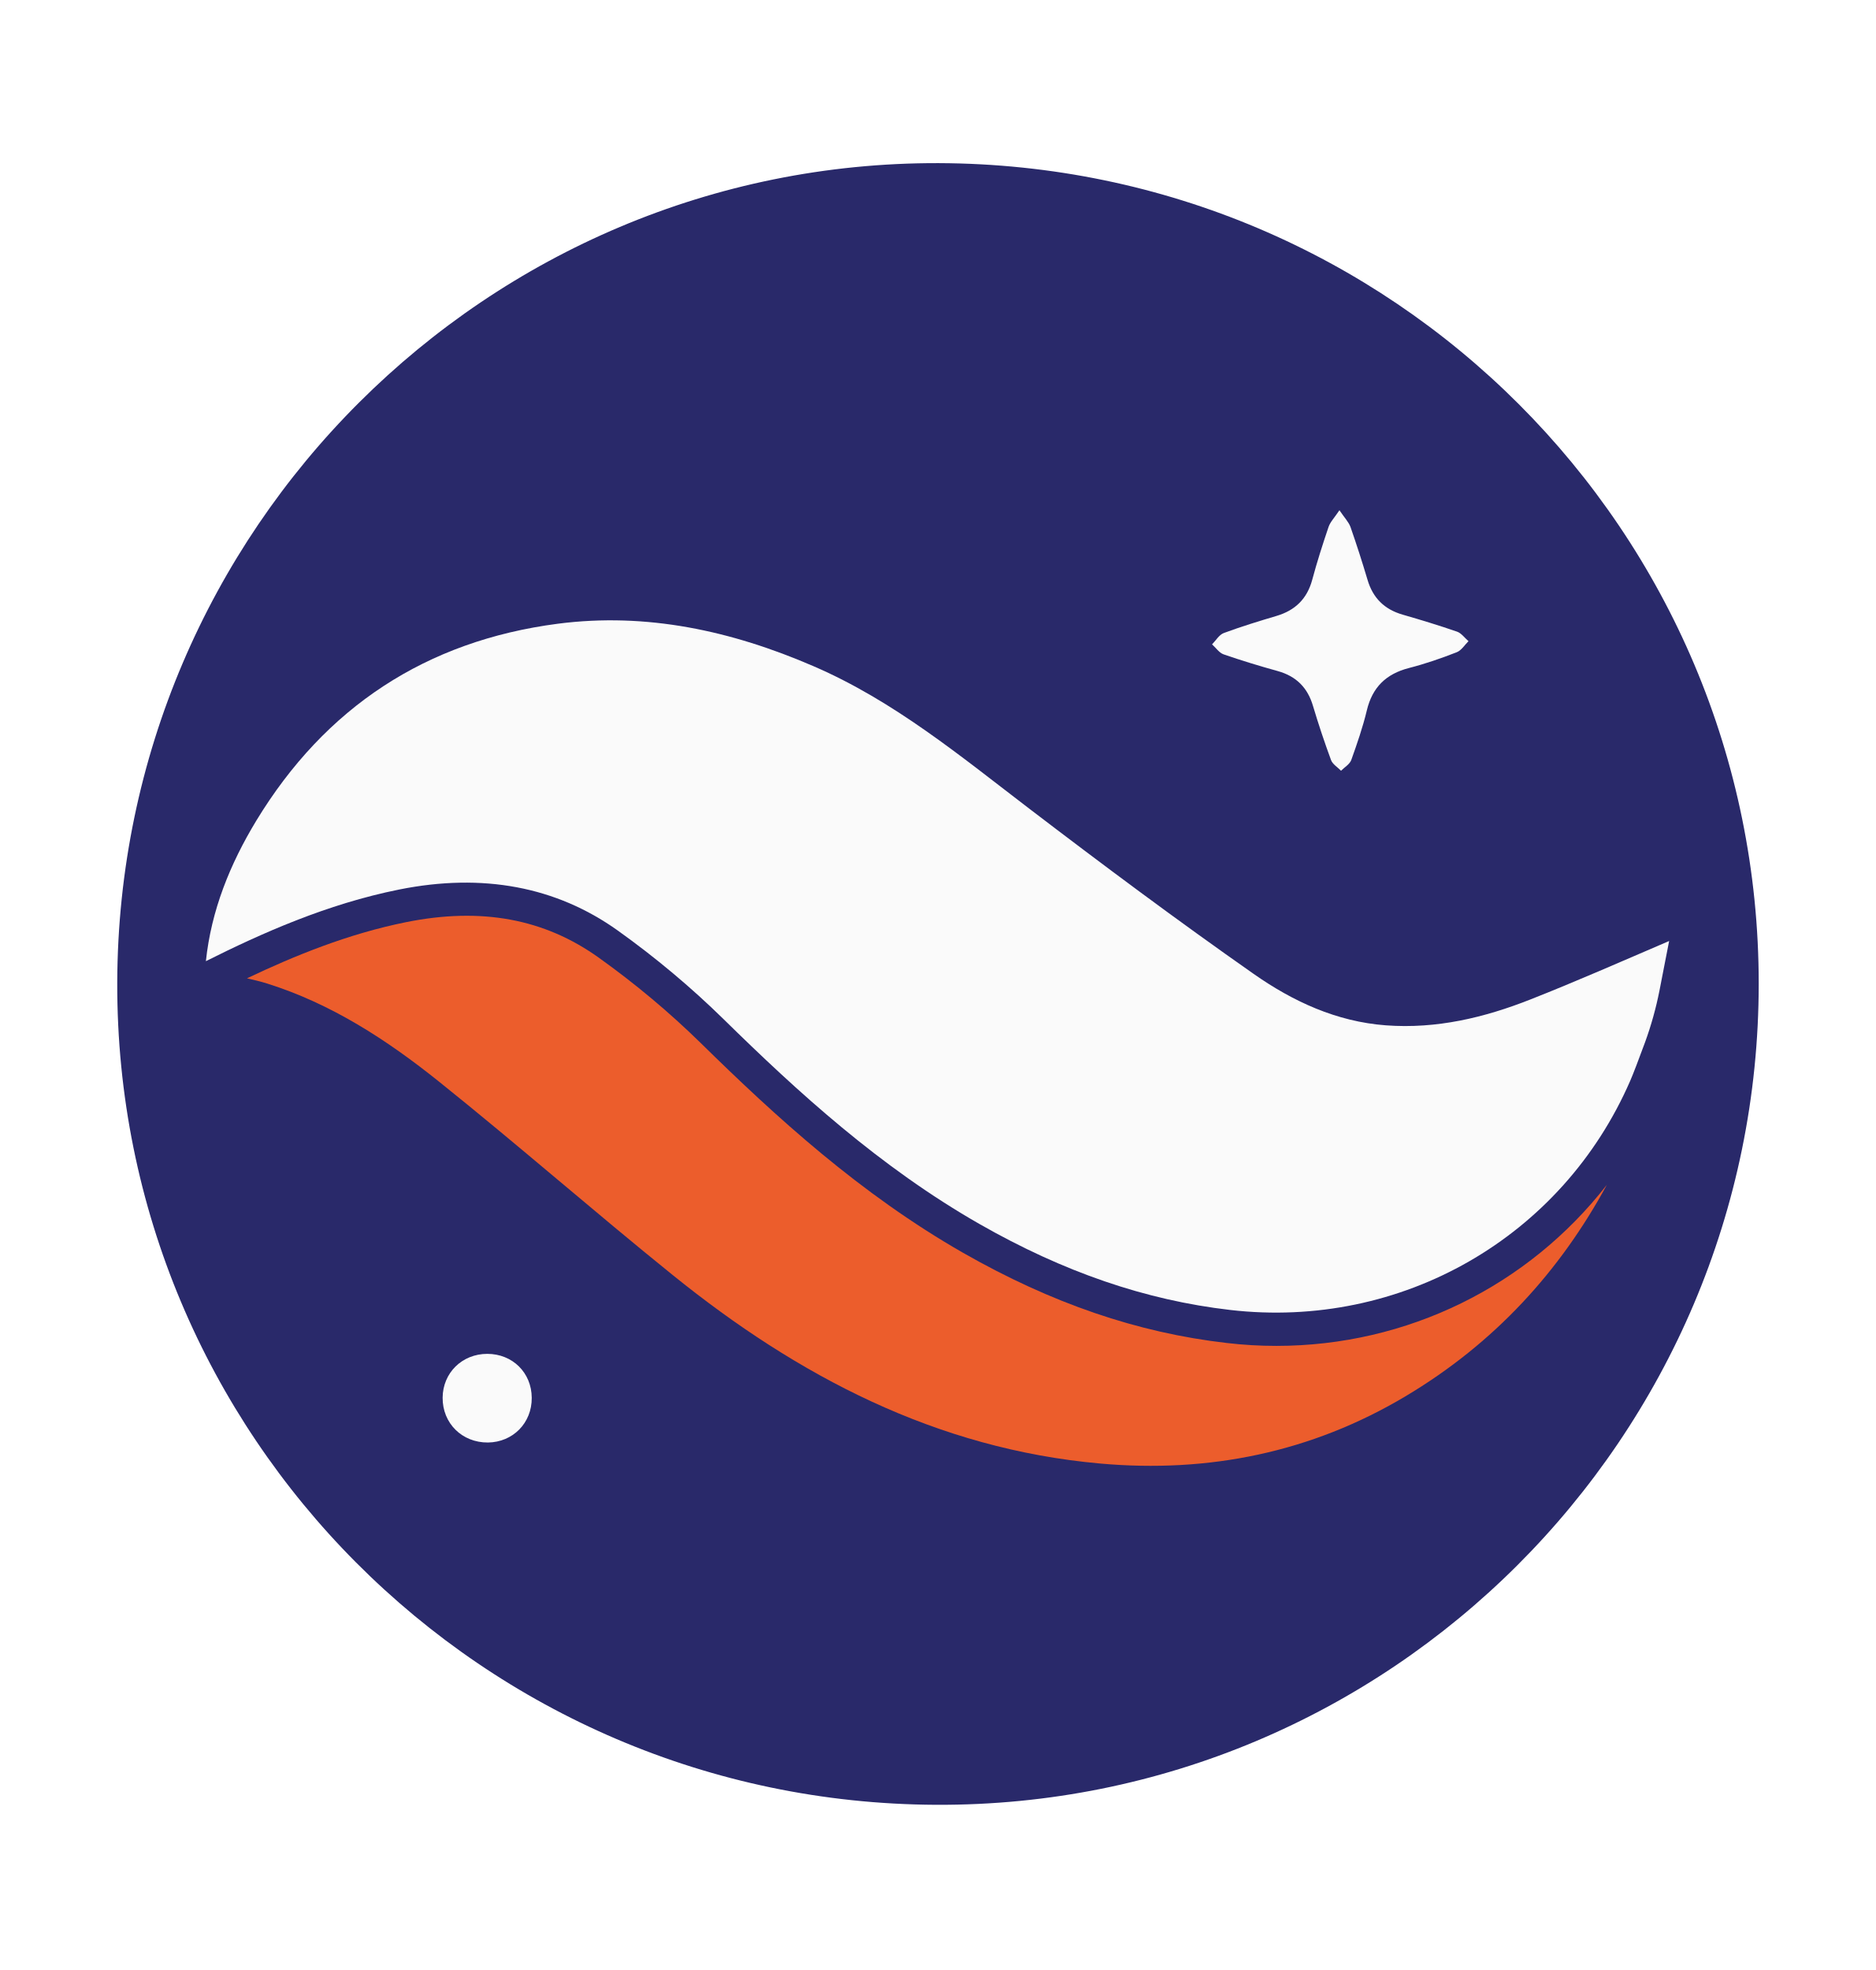
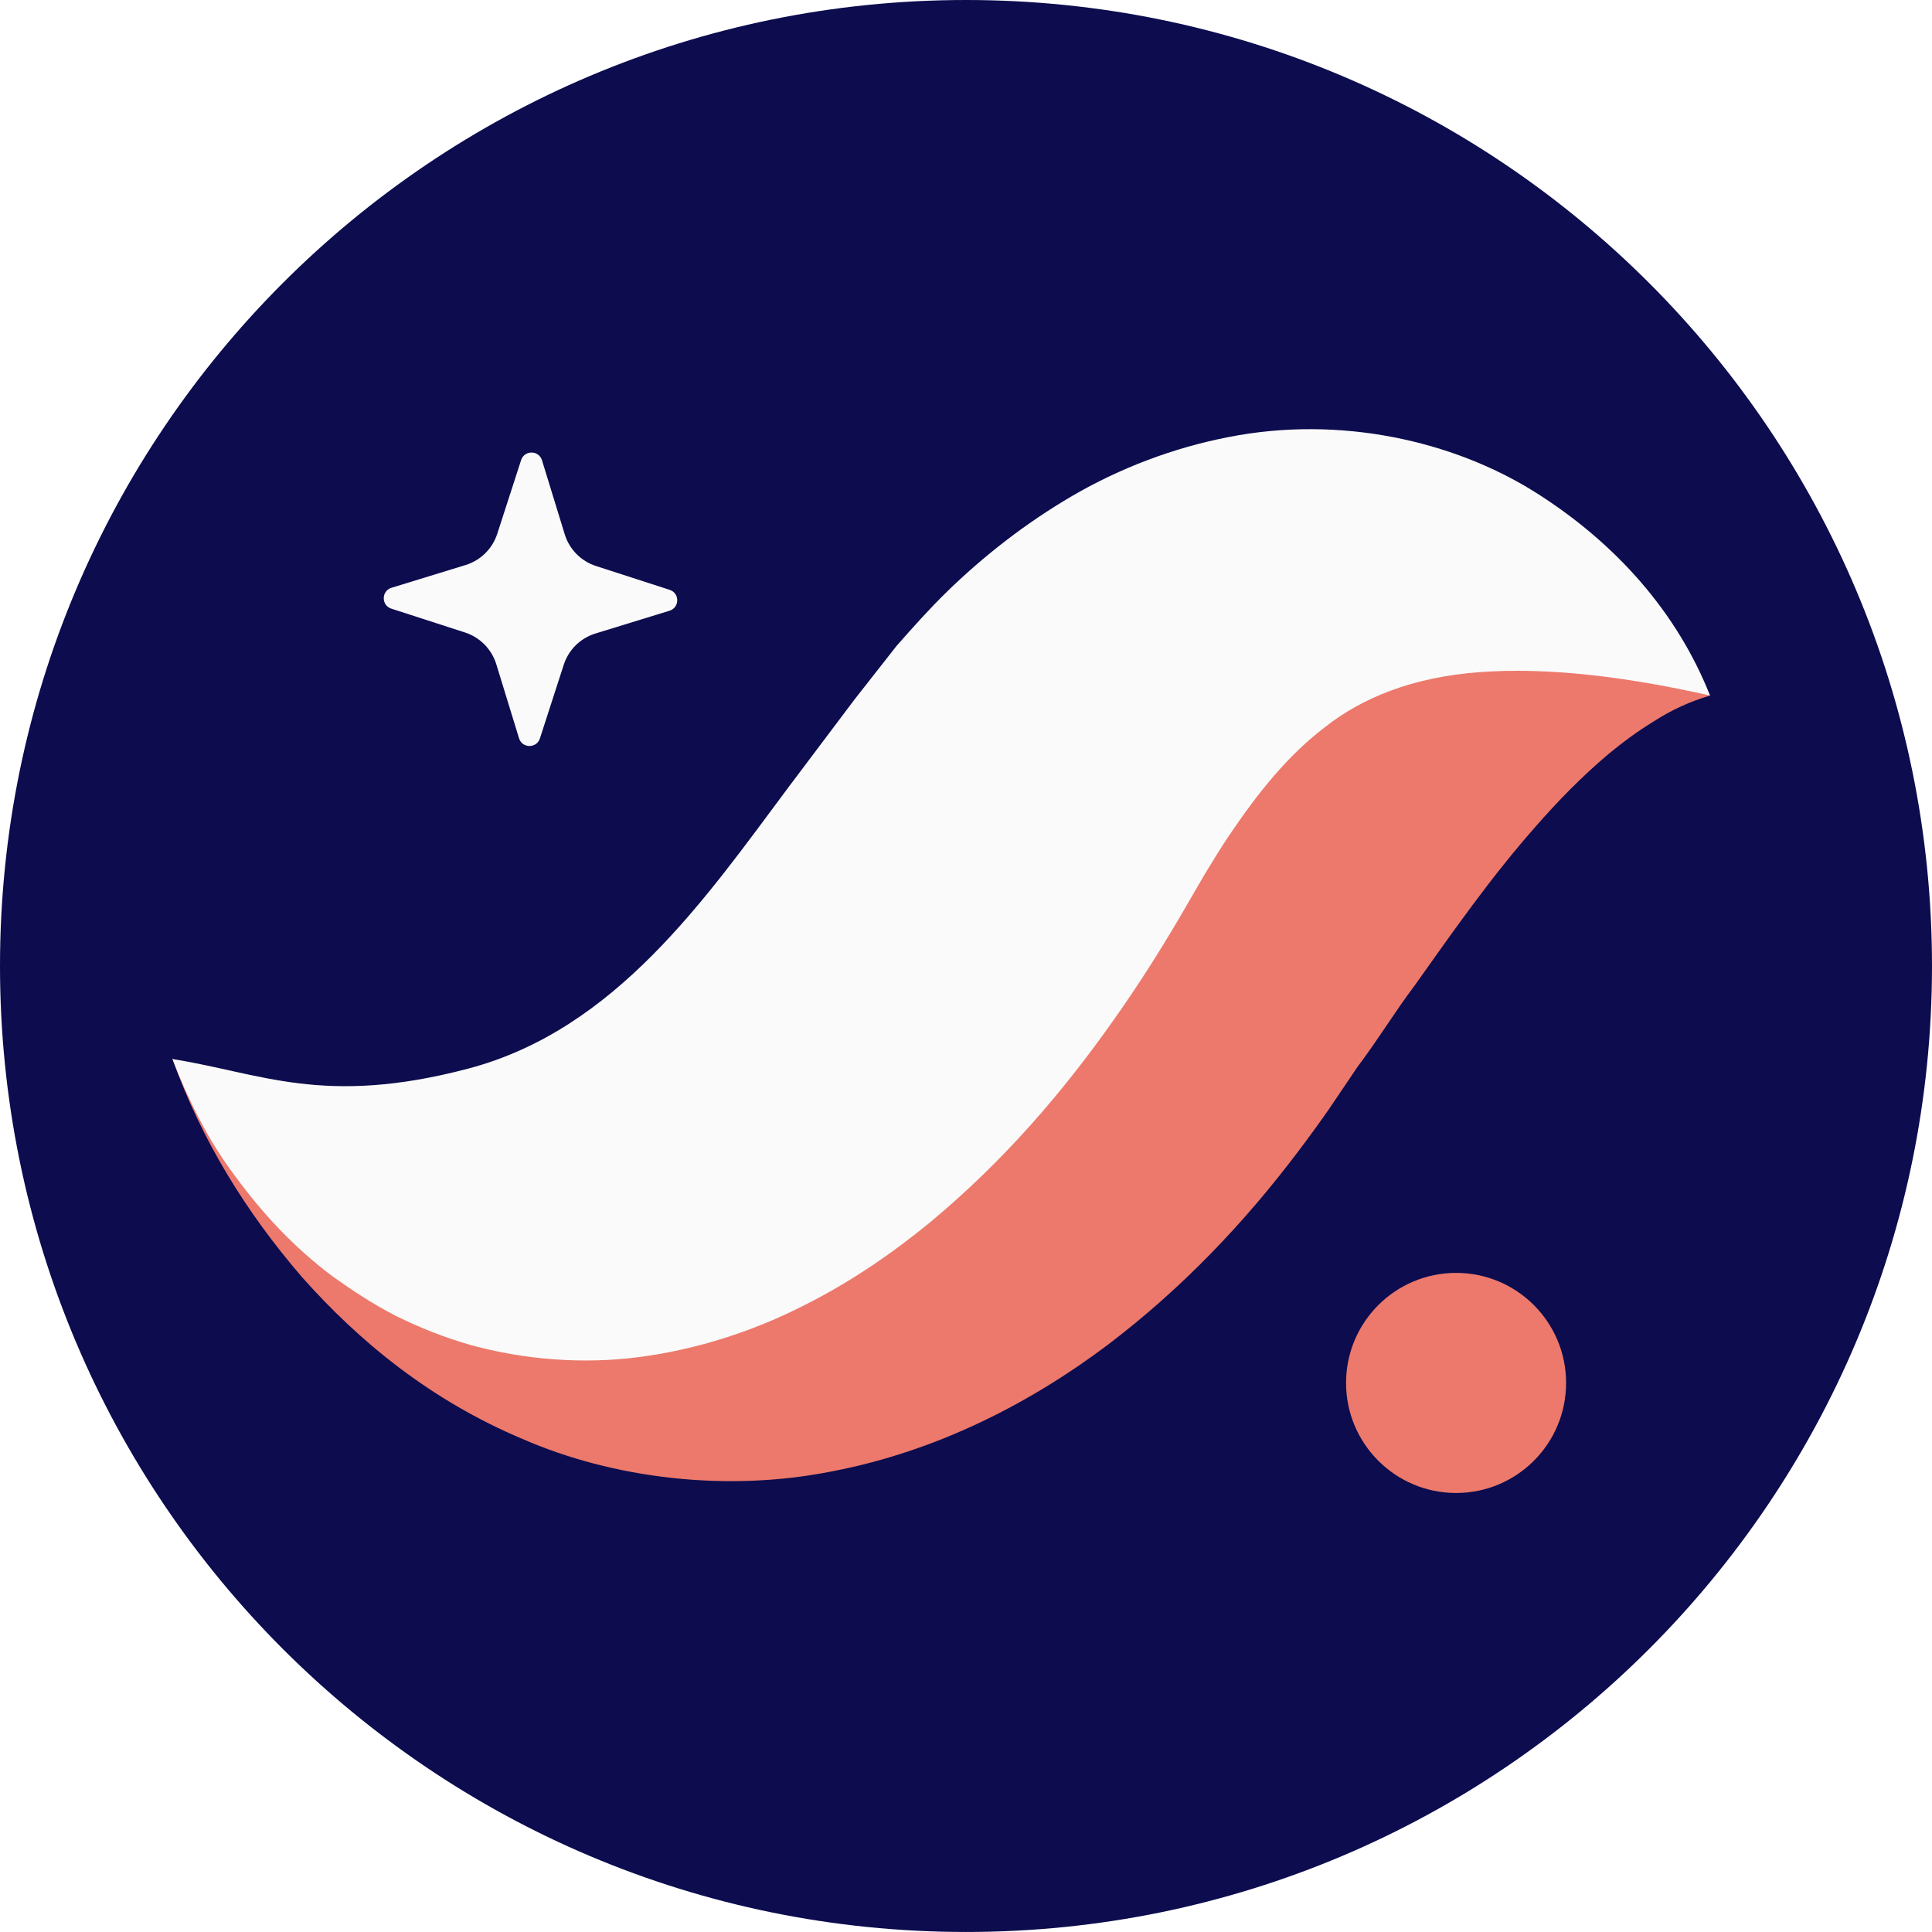
- <svg xmlns="http://www.w3.org/2000/svg" width="20" height="21" viewBox="0 0 20 21" fill="none">
-   <path d="M10.006 1.739C14.845 1.754 18.75 5.661 18.75 10.486C18.75 15.329 14.808 19.262 9.978 19.239C5.144 19.217 1.237 15.295 1.25 10.476C1.263 5.646 5.193 1.725 10.006 1.739Z" fill="#29296A" />
-   <path d="M4.257 9.482C5.146 9.304 5.931 9.451 6.587 9.92C6.989 10.207 7.368 10.525 7.713 10.863C8.503 11.639 9.381 12.441 10.441 13.047C11.339 13.56 12.214 13.86 13.115 13.964C14.939 14.175 16.654 13.192 17.381 11.519C17.408 11.458 17.474 11.286 17.538 11.111C17.603 10.933 17.655 10.747 17.692 10.559L17.795 10.031C17.287 10.249 16.806 10.461 16.319 10.653C15.826 10.848 15.315 10.97 14.776 10.93C14.249 10.891 13.784 10.675 13.366 10.382C12.555 9.814 11.76 9.221 10.973 8.62C10.241 8.061 9.531 7.472 8.674 7.102C7.8 6.724 6.895 6.526 5.946 6.649C4.543 6.832 3.467 7.539 2.732 8.749C2.452 9.211 2.252 9.705 2.195 10.246C2.786 9.95 3.484 9.637 4.257 9.482H4.257Z" fill="#FAFAFA" />
-   <path d="M13.608 14.347C13.432 14.347 13.256 14.337 13.078 14.316C12.127 14.207 11.209 13.892 10.268 13.355C9.173 12.729 8.275 11.909 7.468 11.116C7.136 10.791 6.772 10.486 6.384 10.209C5.803 9.793 5.131 9.669 4.33 9.83C3.713 9.954 3.139 10.188 2.633 10.429C2.705 10.445 2.776 10.462 2.847 10.484C3.532 10.699 4.126 11.086 4.679 11.529C5.52 12.203 6.332 12.914 7.171 13.591C8.507 14.67 9.983 15.445 11.728 15.601C12.887 15.705 13.981 15.482 14.983 14.885C15.939 14.316 16.633 13.547 17.131 12.63C16.293 13.707 15.004 14.347 13.608 14.347H13.608Z" fill="#EC5D2C" />
-   <path d="M14.28 5.439C14.335 5.521 14.379 5.565 14.398 5.618C14.463 5.804 14.523 5.991 14.579 6.179C14.636 6.374 14.759 6.496 14.954 6.552C15.148 6.608 15.342 6.667 15.533 6.733C15.58 6.749 15.615 6.8 15.656 6.835C15.615 6.875 15.58 6.934 15.53 6.953C15.364 7.018 15.193 7.077 15.021 7.121C14.777 7.184 14.631 7.326 14.572 7.573C14.529 7.753 14.468 7.928 14.406 8.102C14.389 8.147 14.335 8.178 14.297 8.216C14.26 8.178 14.206 8.146 14.19 8.101C14.12 7.911 14.056 7.719 13.998 7.525C13.941 7.331 13.82 7.209 13.624 7.154C13.429 7.1 13.235 7.041 13.044 6.975C12.997 6.958 12.963 6.905 12.922 6.869C12.963 6.827 12.997 6.767 13.047 6.748C13.231 6.68 13.419 6.622 13.608 6.566C13.808 6.507 13.935 6.384 13.99 6.18C14.041 5.99 14.101 5.803 14.164 5.617C14.182 5.564 14.226 5.52 14.28 5.439H14.28Z" fill="#FAFAFA" />
-   <path d="M5.669 14.901C5.671 15.169 5.468 15.374 5.202 15.377C4.926 15.379 4.717 15.172 4.719 14.899C4.721 14.634 4.927 14.432 5.195 14.432C5.464 14.432 5.668 14.633 5.669 14.901H5.669Z" fill="#FAFAFA" />
+ <svg xmlns="http://www.w3.org/2000/svg" width="158" height="158" viewBox="0 0 158 158" fill="none">
+   <path fill-rule="evenodd" clip-rule="evenodd" d="M-3.68439e-06 78.999C-3.68439e-06 122.629 35.368 157.998 78.999 157.998C122.629 157.998 158 122.629 158 78.999C158 35.368 122.629 0 78.999 0C35.368 0 -3.68439e-06 35.368 -3.68439e-06 78.999Z" fill="#0C0C4F" />
+   <path fill-rule="evenodd" clip-rule="evenodd" d="M44.154 60.388L46.104 54.363C46.501 53.137 47.468 52.184 48.698 51.808L54.752 49.946C55.59 49.69 55.597 48.508 54.766 48.238L48.739 46.288C47.515 45.892 46.562 44.925 46.184 43.695L44.324 37.641C44.068 36.805 42.886 36.796 42.616 37.629L40.666 43.654C40.27 44.877 39.303 45.831 38.073 46.209L32.018 48.068C31.18 48.327 31.171 49.507 32.005 49.776L38.032 51.726C39.255 52.123 40.209 53.092 40.587 54.322L42.446 60.374C42.702 61.212 43.885 61.221 44.154 60.388Z" fill="#FAFAFA" />
+   <path fill-rule="evenodd" clip-rule="evenodd" d="M139.848 56.881C137.352 54.09 133.457 52.519 129.67 51.874C125.853 51.255 121.85 51.313 118.082 51.982C110.457 53.272 103.53 56.429 97.488 60.324C94.351 62.236 91.675 64.447 88.903 66.7C87.567 67.839 86.35 69.052 85.082 70.248L81.616 73.696C77.851 77.632 74.14 81.216 70.549 84.188C66.944 87.145 63.573 89.392 60.251 90.96C56.931 92.537 53.379 93.465 48.749 93.613C44.16 93.775 38.731 92.947 32.923 91.579C27.084 90.218 20.952 88.278 14.1 86.609C16.491 93.241 20.091 99.103 24.714 104.461C29.39 109.726 35.23 114.524 42.731 117.68C50.125 120.906 59.416 122.064 68.103 120.317C76.814 118.64 84.457 114.61 90.636 109.948C96.83 105.239 101.842 99.875 106.067 94.298C107.233 92.757 107.85 91.895 108.694 90.691L111.027 87.235C112.648 85.098 114.124 82.664 115.728 80.546C118.874 76.111 121.976 71.681 125.58 67.6C127.394 65.53 129.307 63.55 131.565 61.647C132.691 60.718 133.908 59.809 135.256 58.99C136.624 58.107 138.069 57.416 139.848 56.881Z" fill="#EC796B" />
+   <path fill-rule="evenodd" clip-rule="evenodd" d="M139.848 56.881C137.167 50.115 132.182 44.419 125.491 40.217C118.841 36.06 109.605 33.939 100.452 35.747C95.931 36.622 91.55 38.305 87.706 40.547C83.879 42.78 80.45 45.468 77.481 48.352C75.999 49.799 74.654 51.308 73.318 52.826L69.854 57.242L64.504 64.351C57.684 73.498 50.339 84.217 38.286 87.393C26.454 90.511 21.322 87.749 14.1 86.609C15.421 90.018 17.056 93.328 19.274 96.241C21.45 99.212 24.02 102.003 27.216 104.396C28.831 105.545 30.536 106.679 32.429 107.641C34.315 108.57 36.347 109.388 38.517 110.003C42.833 111.186 47.692 111.601 52.397 110.964C57.104 110.336 61.603 108.845 65.535 106.864C69.497 104.901 72.948 102.511 76.03 99.989C82.155 94.902 86.92 89.281 90.944 83.6C92.969 80.759 94.806 77.865 96.506 74.97L98.506 71.524C99.118 70.516 99.736 69.502 100.364 68.558C102.899 64.765 105.378 61.724 108.389 59.441C111.358 57.099 115.493 55.369 121.018 54.967C126.52 54.561 132.872 55.312 139.848 56.881Z" fill="#FAFAFA" />
+   <path fill-rule="evenodd" clip-rule="evenodd" d="M110.081 113.097C110.081 118.067 114.112 122.097 119.081 122.097C124.051 122.097 128.076 118.067 128.076 113.097C128.076 108.128 124.051 104.097 119.081 104.097C114.112 104.097 110.081 108.128 110.081 113.097Z" fill="#EC796B" />
</svg>
